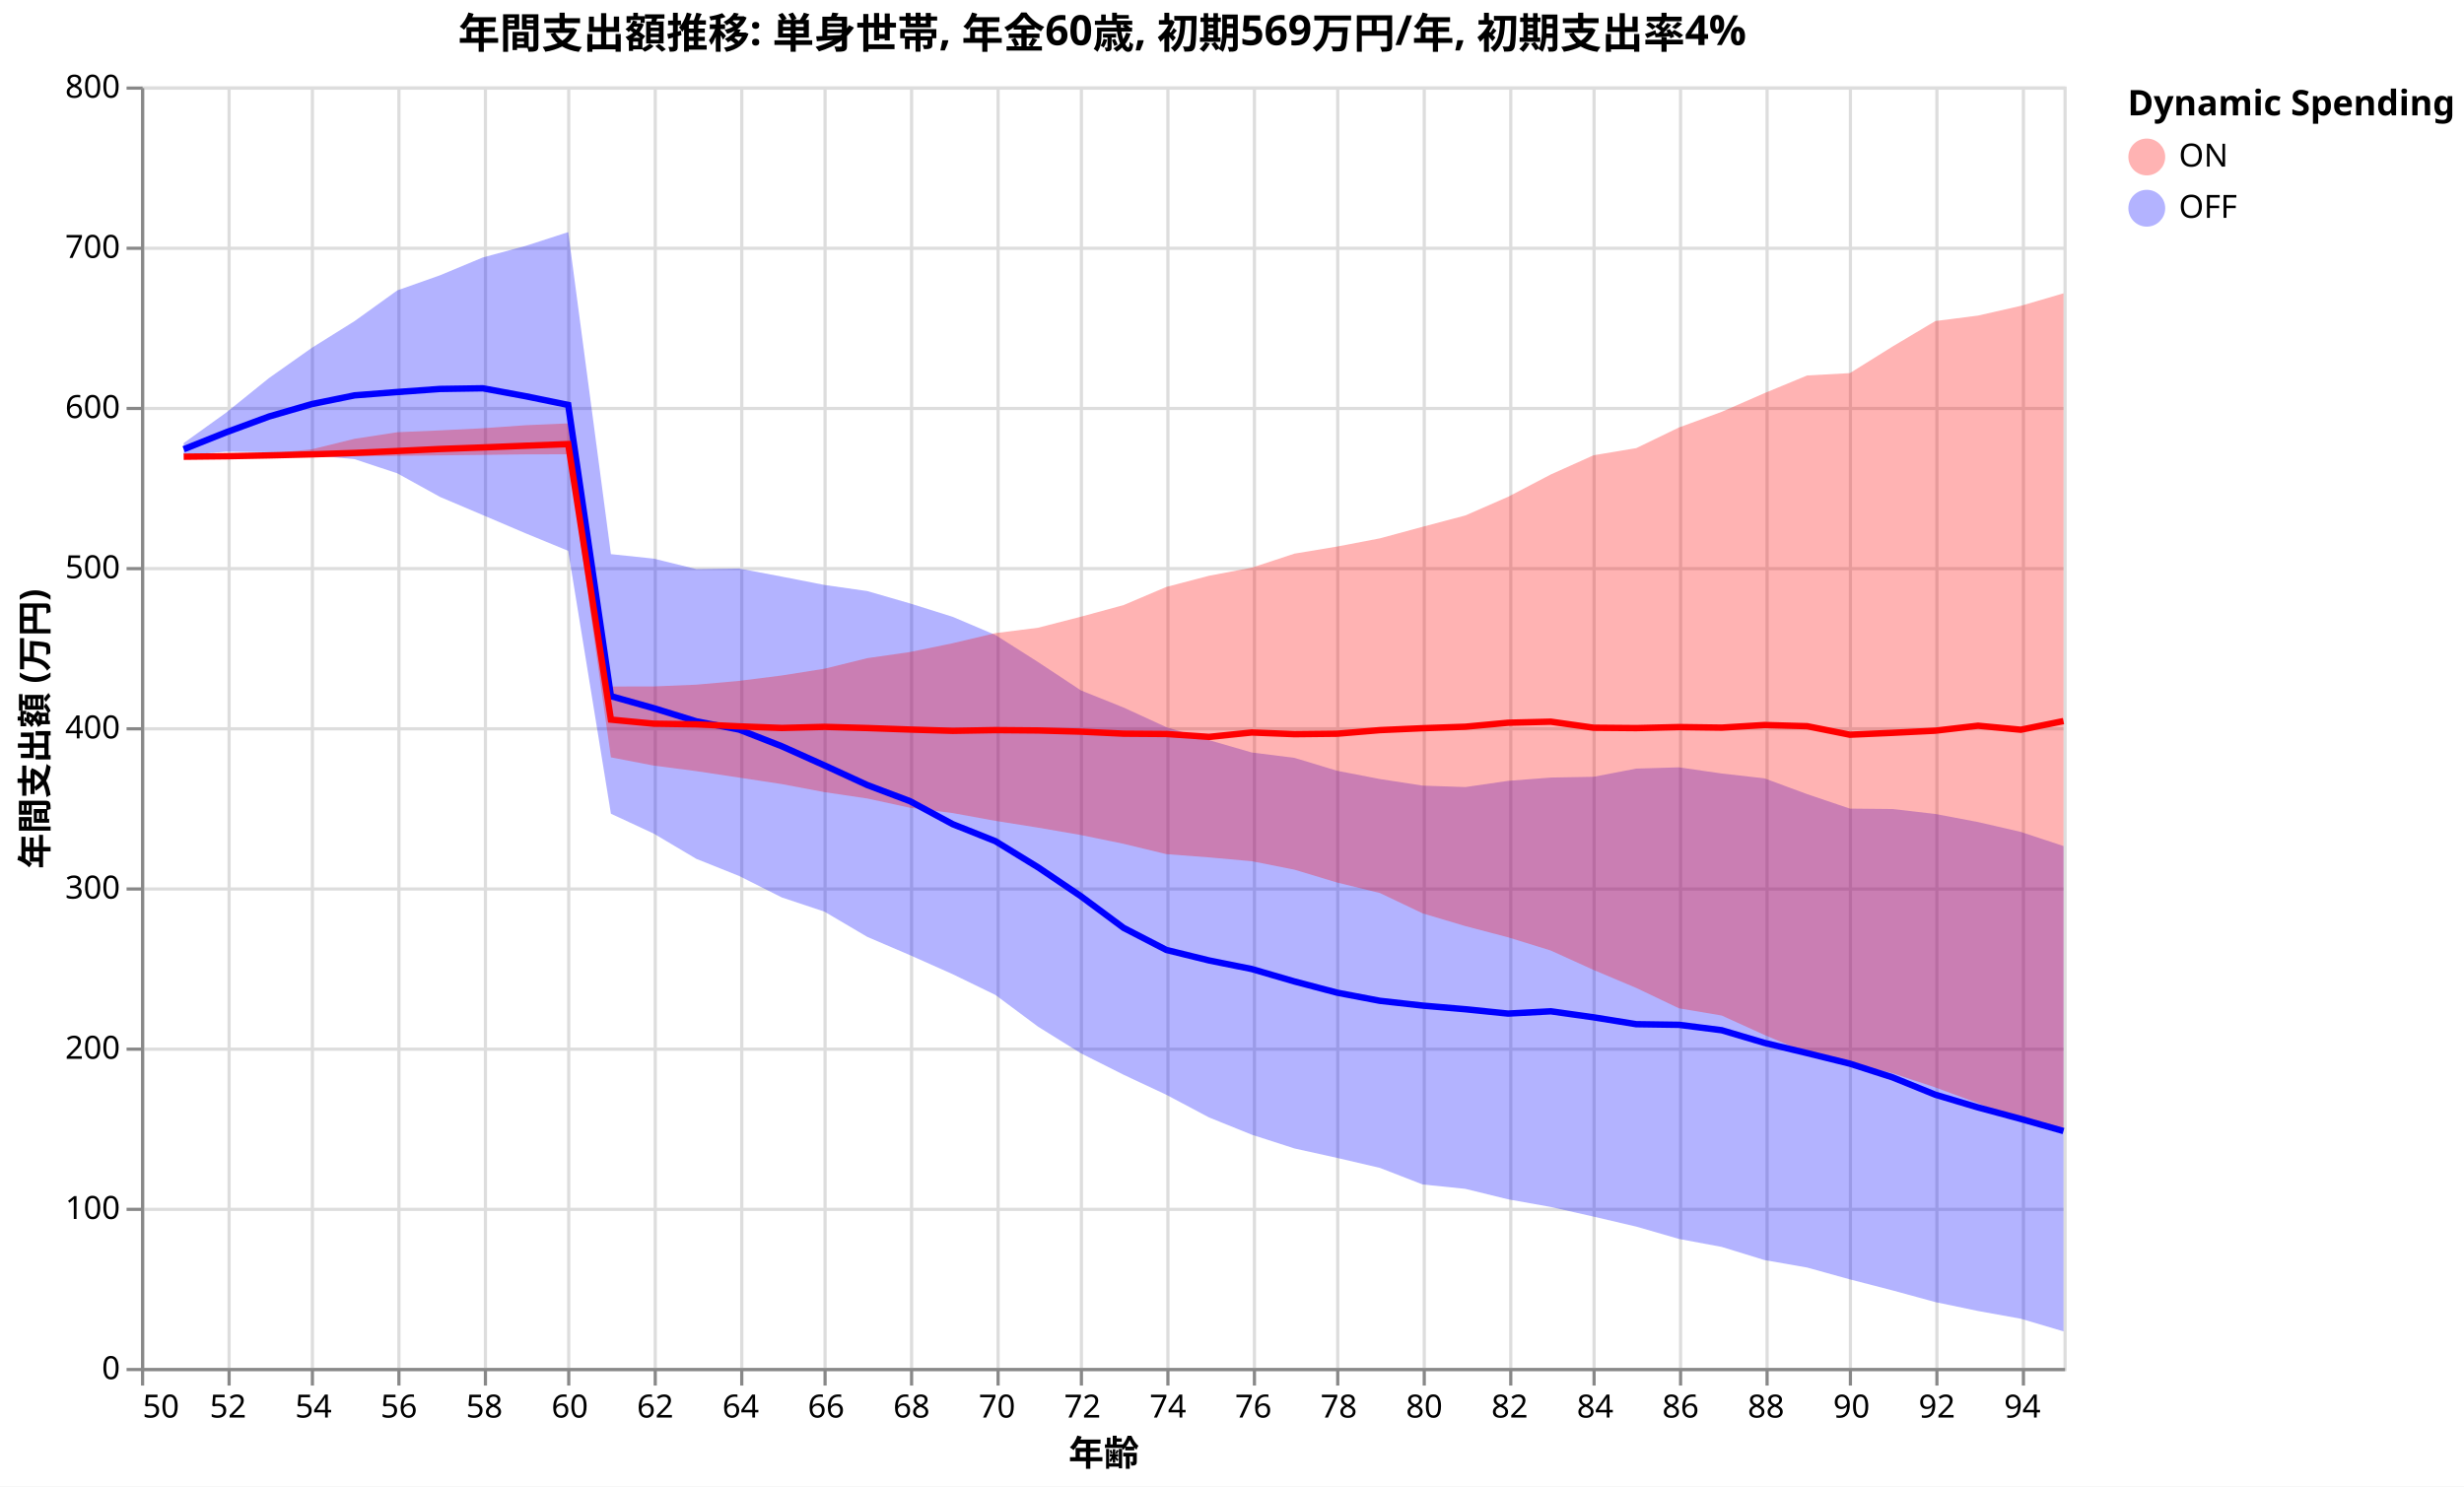
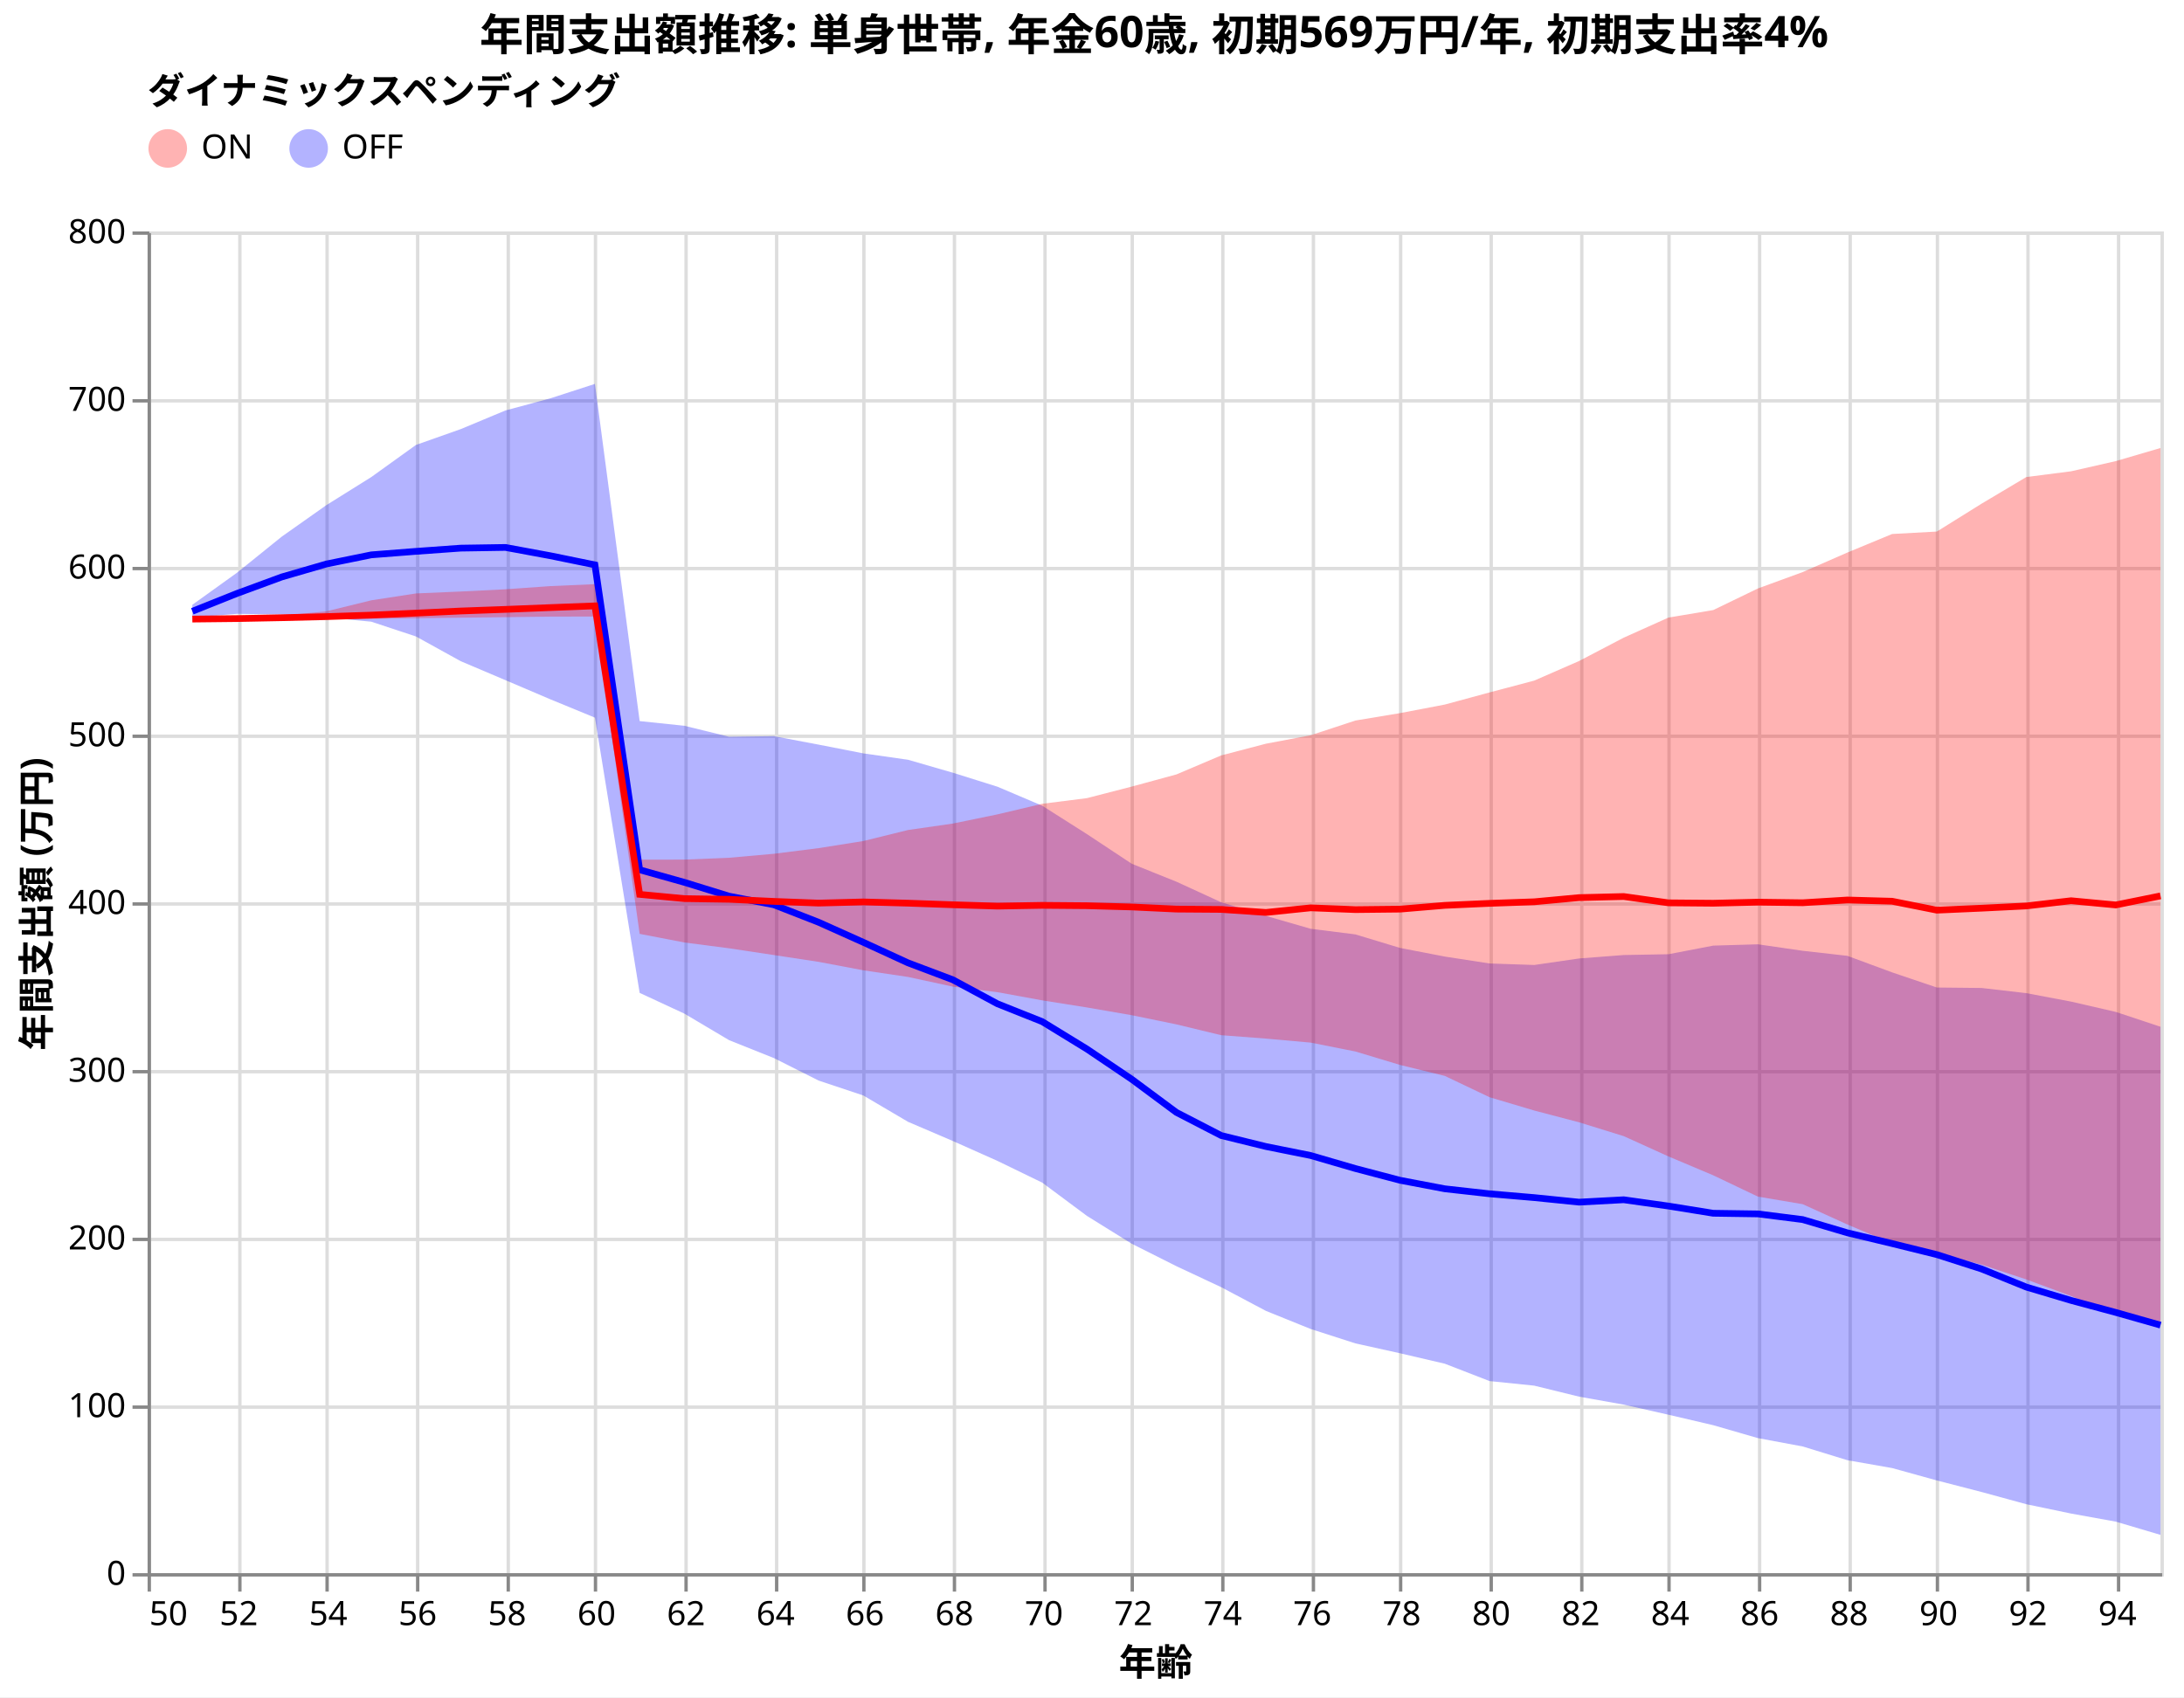
- <svg xmlns="http://www.w3.org/2000/svg" version="1.1" class="marks" width="769" height="464" viewBox="0 0 769 464">
-   <rect width="769" height="464" fill="white" />
-   <g fill="none" stroke-miterlimit="10" transform="translate(44,27)">
+ <svg xmlns="http://www.w3.org/2000/svg" version="1.1" class="marks" width="651" height="506" viewBox="0 0 651 506">
+   <rect width="651" height="506" fill="white" />
+   <g fill="none" stroke-miterlimit="10" transform="translate(44,69)">
    <g class="mark-group role-frame root" role="graphics-object" aria-roledescription="group mark container">
      <g transform="translate(0,0)">
        <path class="background" aria-hidden="true" d="M0.5,0.5h600v400h-600Z" stroke="#ddd" />
        <g>
          <g class="mark-group role-axis" aria-hidden="true">
            <g transform="translate(0.5,400.5)">
              <path class="background" aria-hidden="true" d="M0,0h0v0h0Z" pointer-events="none" />
              <g>
                <g class="mark-rule role-axis-grid" pointer-events="none">
                  <line transform="translate(0,-400)" x2="0" y2="400" stroke="#ddd" stroke-width="1" opacity="1" />
                  <line transform="translate(27,-400)" x2="0" y2="400" stroke="#ddd" stroke-width="1" opacity="1" />
                  <line transform="translate(53,-400)" x2="0" y2="400" stroke="#ddd" stroke-width="1" opacity="1" />
                  <line transform="translate(80,-400)" x2="0" y2="400" stroke="#ddd" stroke-width="1" opacity="1" />
                  <line transform="translate(107,-400)" x2="0" y2="400" stroke="#ddd" stroke-width="1" opacity="1" />
                  <line transform="translate(133,-400)" x2="0" y2="400" stroke="#ddd" stroke-width="1" opacity="1" />
                  <line transform="translate(160,-400)" x2="0" y2="400" stroke="#ddd" stroke-width="1" opacity="1" />
                  <line transform="translate(187,-400)" x2="0" y2="400" stroke="#ddd" stroke-width="1" opacity="1" />
                  <line transform="translate(213,-400)" x2="0" y2="400" stroke="#ddd" stroke-width="1" opacity="1" />
                  <line transform="translate(240,-400)" x2="0" y2="400" stroke="#ddd" stroke-width="1" opacity="1" />
                  <line transform="translate(267,-400)" x2="0" y2="400" stroke="#ddd" stroke-width="1" opacity="1" />
                  <line transform="translate(293,-400)" x2="0" y2="400" stroke="#ddd" stroke-width="1" opacity="1" />
                  <line transform="translate(320,-400)" x2="0" y2="400" stroke="#ddd" stroke-width="1" opacity="1" />
                  <line transform="translate(347,-400)" x2="0" y2="400" stroke="#ddd" stroke-width="1" opacity="1" />
                  <line transform="translate(373,-400)" x2="0" y2="400" stroke="#ddd" stroke-width="1" opacity="1" />
                  <line transform="translate(400,-400)" x2="0" y2="400" stroke="#ddd" stroke-width="1" opacity="1" />
                  <line transform="translate(427,-400)" x2="0" y2="400" stroke="#ddd" stroke-width="1" opacity="1" />
                  <line transform="translate(453,-400)" x2="0" y2="400" stroke="#ddd" stroke-width="1" opacity="1" />
                  <line transform="translate(480,-400)" x2="0" y2="400" stroke="#ddd" stroke-width="1" opacity="1" />
                  <line transform="translate(507,-400)" x2="0" y2="400" stroke="#ddd" stroke-width="1" opacity="1" />
                  <line transform="translate(533,-400)" x2="0" y2="400" stroke="#ddd" stroke-width="1" opacity="1" />
                  <line transform="translate(560,-400)" x2="0" y2="400" stroke="#ddd" stroke-width="1" opacity="1" />
                  <line transform="translate(587,-400)" x2="0" y2="400" stroke="#ddd" stroke-width="1" opacity="1" />
                </g>
              </g>
              <path class="foreground" aria-hidden="true" d="" pointer-events="none" display="none" />
            </g>
          </g>
          <g class="mark-group role-axis" aria-hidden="true">
            <g transform="translate(0.5,0.5)">
              <path class="background" aria-hidden="true" d="M0,0h0v0h0Z" pointer-events="none" />
              <g>
                <g class="mark-rule role-axis-grid" pointer-events="none">
                  <line transform="translate(0,400)" x2="600" y2="0" stroke="#ddd" stroke-width="1" opacity="1" />
                  <line transform="translate(0,350)" x2="600" y2="0" stroke="#ddd" stroke-width="1" opacity="1" />
                  <line transform="translate(0,300)" x2="600" y2="0" stroke="#ddd" stroke-width="1" opacity="1" />
                  <line transform="translate(0,250)" x2="600" y2="0" stroke="#ddd" stroke-width="1" opacity="1" />
                  <line transform="translate(0,200)" x2="600" y2="0" stroke="#ddd" stroke-width="1" opacity="1" />
                  <line transform="translate(0,150)" x2="600" y2="0" stroke="#ddd" stroke-width="1" opacity="1" />
                  <line transform="translate(0,100)" x2="600" y2="0" stroke="#ddd" stroke-width="1" opacity="1" />
                  <line transform="translate(0,50)" x2="600" y2="0" stroke="#ddd" stroke-width="1" opacity="1" />
                  <line transform="translate(0,0)" x2="600" y2="0" stroke="#ddd" stroke-width="1" opacity="1" />
                </g>
              </g>
              <path class="foreground" aria-hidden="true" d="" pointer-events="none" display="none" />
            </g>
          </g>
          <g class="mark-group role-axis" role="graphics-symbol" aria-roledescription="axis" aria-label="X-axis titled '年齢' for a linear scale with values from 50 to 95">
            <g transform="translate(0.5,400.5)">
              <path class="background" aria-hidden="true" d="M0,0h0v0h0Z" pointer-events="none" />
              <g>
                <g class="mark-rule role-axis-tick" pointer-events="none">
                  <line transform="translate(0,0)" x2="0" y2="5" stroke="#888" stroke-width="1" opacity="1" />
                  <line transform="translate(27,0)" x2="0" y2="5" stroke="#888" stroke-width="1" opacity="1" />
                  <line transform="translate(53,0)" x2="0" y2="5" stroke="#888" stroke-width="1" opacity="1" />
                  <line transform="translate(80,0)" x2="0" y2="5" stroke="#888" stroke-width="1" opacity="1" />
                  <line transform="translate(107,0)" x2="0" y2="5" stroke="#888" stroke-width="1" opacity="1" />
                  <line transform="translate(133,0)" x2="0" y2="5" stroke="#888" stroke-width="1" opacity="1" />
                  <line transform="translate(160,0)" x2="0" y2="5" stroke="#888" stroke-width="1" opacity="1" />
                  <line transform="translate(187,0)" x2="0" y2="5" stroke="#888" stroke-width="1" opacity="1" />
                  <line transform="translate(213,0)" x2="0" y2="5" stroke="#888" stroke-width="1" opacity="1" />
                  <line transform="translate(240,0)" x2="0" y2="5" stroke="#888" stroke-width="1" opacity="1" />
                  <line transform="translate(267,0)" x2="0" y2="5" stroke="#888" stroke-width="1" opacity="1" />
                  <line transform="translate(293,0)" x2="0" y2="5" stroke="#888" stroke-width="1" opacity="1" />
                  <line transform="translate(320,0)" x2="0" y2="5" stroke="#888" stroke-width="1" opacity="1" />
                  <line transform="translate(347,0)" x2="0" y2="5" stroke="#888" stroke-width="1" opacity="1" />
                  <line transform="translate(373,0)" x2="0" y2="5" stroke="#888" stroke-width="1" opacity="1" />
                  <line transform="translate(400,0)" x2="0" y2="5" stroke="#888" stroke-width="1" opacity="1" />
                  <line transform="translate(427,0)" x2="0" y2="5" stroke="#888" stroke-width="1" opacity="1" />
                  <line transform="translate(453,0)" x2="0" y2="5" stroke="#888" stroke-width="1" opacity="1" />
                  <line transform="translate(480,0)" x2="0" y2="5" stroke="#888" stroke-width="1" opacity="1" />
                  <line transform="translate(507,0)" x2="0" y2="5" stroke="#888" stroke-width="1" opacity="1" />
                  <line transform="translate(533,0)" x2="0" y2="5" stroke="#888" stroke-width="1" opacity="1" />
                  <line transform="translate(560,0)" x2="0" y2="5" stroke="#888" stroke-width="1" opacity="1" />
                  <line transform="translate(587,0)" x2="0" y2="5" stroke="#888" stroke-width="1" opacity="1" />
                </g>
                <g class="mark-text role-axis-label" pointer-events="none">
                  <text text-anchor="start" transform="translate(0,15)" font-family="sans-serif" font-size="10px" fill="#000" opacity="1">50</text>
                  <text text-anchor="middle" transform="translate(26.66667,15)" font-family="sans-serif" font-size="10px" fill="#000" opacity="1">52</text>
                  <text text-anchor="middle" transform="translate(53.33333,15)" font-family="sans-serif" font-size="10px" fill="#000" opacity="1">54</text>
                  <text text-anchor="middle" transform="translate(80,15)" font-family="sans-serif" font-size="10px" fill="#000" opacity="1">56</text>
                  <text text-anchor="middle" transform="translate(106.6667,15)" font-family="sans-serif" font-size="10px" fill="#000" opacity="1">58</text>
                  <text text-anchor="middle" transform="translate(133.3333,15)" font-family="sans-serif" font-size="10px" fill="#000" opacity="1">60</text>
                  <text text-anchor="middle" transform="translate(160,15)" font-family="sans-serif" font-size="10px" fill="#000" opacity="1">62</text>
                  <text text-anchor="middle" transform="translate(186.6667,15)" font-family="sans-serif" font-size="10px" fill="#000" opacity="1">64</text>
                  <text text-anchor="middle" transform="translate(213.3333,15)" font-family="sans-serif" font-size="10px" fill="#000" opacity="1">66</text>
                  <text text-anchor="middle" transform="translate(240,15)" font-family="sans-serif" font-size="10px" fill="#000" opacity="1">68</text>
                  <text text-anchor="middle" transform="translate(266.6667,15)" font-family="sans-serif" font-size="10px" fill="#000" opacity="1">70</text>
                  <text text-anchor="middle" transform="translate(293.3333,15)" font-family="sans-serif" font-size="10px" fill="#000" opacity="1">72</text>
                  <text text-anchor="middle" transform="translate(320,15)" font-family="sans-serif" font-size="10px" fill="#000" opacity="1">74</text>
                  <text text-anchor="middle" transform="translate(346.6667,15)" font-family="sans-serif" font-size="10px" fill="#000" opacity="1">76</text>
                  <text text-anchor="middle" transform="translate(373.3333,15)" font-family="sans-serif" font-size="10px" fill="#000" opacity="1">78</text>
                  <text text-anchor="middle" transform="translate(400,15)" font-family="sans-serif" font-size="10px" fill="#000" opacity="1">80</text>
                  <text text-anchor="middle" transform="translate(426.6667,15)" font-family="sans-serif" font-size="10px" fill="#000" opacity="1">82</text>
                  <text text-anchor="middle" transform="translate(453.3333,15)" font-family="sans-serif" font-size="10px" fill="#000" opacity="1">84</text>
                  <text text-anchor="middle" transform="translate(480,15)" font-family="sans-serif" font-size="10px" fill="#000" opacity="1">86</text>
                  <text text-anchor="middle" transform="translate(506.6667,15)" font-family="sans-serif" font-size="10px" fill="#000" opacity="1">88</text>
                  <text text-anchor="middle" transform="translate(533.3333,15)" font-family="sans-serif" font-size="10px" fill="#000" opacity="1">90</text>
                  <text text-anchor="middle" transform="translate(560,15)" font-family="sans-serif" font-size="10px" fill="#000" opacity="1">92</text>
                  <text text-anchor="middle" transform="translate(586.6667,15)" font-family="sans-serif" font-size="10px" fill="#000" opacity="1">94</text>
                </g>
                <g class="mark-rule role-axis-domain" pointer-events="none">
                  <line transform="translate(0,0)" x2="600" y2="0" stroke="#888" stroke-width="1" opacity="1" />
                </g>
                <g class="mark-text role-axis-title" pointer-events="none">
                  <text text-anchor="middle" transform="translate(300,30)" font-family="sans-serif" font-size="11px" font-weight="bold" fill="#000" opacity="1">年齢</text>
                </g>
              </g>
              <path class="foreground" aria-hidden="true" d="" pointer-events="none" display="none" />
            </g>
          </g>
          <g class="mark-group role-axis" role="graphics-symbol" aria-roledescription="axis" aria-label="Y-axis titled '年間支出額 (万円)' for a linear scale with values from 0 to 800">
            <g transform="translate(0.5,0.5)">
              <path class="background" aria-hidden="true" d="M0,0h0v0h0Z" pointer-events="none" />
              <g>
                <g class="mark-rule role-axis-tick" pointer-events="none">
                  <line transform="translate(0,400)" x2="-5" y2="0" stroke="#888" stroke-width="1" opacity="1" />
                  <line transform="translate(0,350)" x2="-5" y2="0" stroke="#888" stroke-width="1" opacity="1" />
                  <line transform="translate(0,300)" x2="-5" y2="0" stroke="#888" stroke-width="1" opacity="1" />
                  <line transform="translate(0,250)" x2="-5" y2="0" stroke="#888" stroke-width="1" opacity="1" />
                  <line transform="translate(0,200)" x2="-5" y2="0" stroke="#888" stroke-width="1" opacity="1" />
                  <line transform="translate(0,150)" x2="-5" y2="0" stroke="#888" stroke-width="1" opacity="1" />
                  <line transform="translate(0,100)" x2="-5" y2="0" stroke="#888" stroke-width="1" opacity="1" />
                  <line transform="translate(0,50)" x2="-5" y2="0" stroke="#888" stroke-width="1" opacity="1" />
                  <line transform="translate(0,0)" x2="-5" y2="0" stroke="#888" stroke-width="1" opacity="1" />
                </g>
                <g class="mark-text role-axis-label" pointer-events="none">
                  <text text-anchor="end" transform="translate(-7,403)" font-family="sans-serif" font-size="10px" fill="#000" opacity="1">0</text>
                  <text text-anchor="end" transform="translate(-7,353)" font-family="sans-serif" font-size="10px" fill="#000" opacity="1">100</text>
                  <text text-anchor="end" transform="translate(-7,303)" font-family="sans-serif" font-size="10px" fill="#000" opacity="1">200</text>
                  <text text-anchor="end" transform="translate(-7,253)" font-family="sans-serif" font-size="10px" fill="#000" opacity="1">300</text>
                  <text text-anchor="end" transform="translate(-7,203)" font-family="sans-serif" font-size="10px" fill="#000" opacity="1">400</text>
                  <text text-anchor="end" transform="translate(-7,153)" font-family="sans-serif" font-size="10px" fill="#000" opacity="1">500</text>
                  <text text-anchor="end" transform="translate(-7,103)" font-family="sans-serif" font-size="10px" fill="#000" opacity="1">600</text>
                  <text text-anchor="end" transform="translate(-7,53)" font-family="sans-serif" font-size="10px" fill="#000" opacity="1">700</text>
                  <text text-anchor="end" transform="translate(-7,3)" font-family="sans-serif" font-size="10px" fill="#000" opacity="1">800</text>
                </g>
                <g class="mark-rule role-axis-domain" pointer-events="none">
                  <line transform="translate(0,400)" x2="0" y2="-400" stroke="#888" stroke-width="1" opacity="1" />
                </g>
                <g class="mark-text role-axis-title" pointer-events="none">
                  <text text-anchor="middle" transform="translate(-27.68457,200) rotate(-90) translate(0,-2)" font-family="sans-serif" font-size="11px" font-weight="bold" fill="#000" opacity="1">年間支出額 (万円)</text>
                </g>
              </g>
              <path class="foreground" aria-hidden="true" d="" pointer-events="none" display="none" />
            </g>
          </g>
          <g class="mark-group role-scope layer_0_pathgroup" role="graphics-object" aria-roledescription="group mark container">
            <g transform="translate(0,0)">
              <path class="background" aria-hidden="true" d="M0,0h600v400h-600Z" />
              <g>
                <g class="mark-area role-mark layer_0_marks" role="graphics-object" aria-roledescription="area mark container">
-                   <path aria-label="年齢: 51; 年間支出額 (万円): 569.8290788; spend75p: 577.392802219; Dynamic Spending: OFF" role="graphics-symbol" aria-roledescription="area mark" d="M13.333,115.085L26.667,113.998L40,114.188L53.333,115.088L66.667,116.338L80,120.753L93.333,128.12L106.667,133.777L120,139.462L133.333,144.949L146.667,227.003L160,233.193L173.333,241.103L186.667,246.432L200,253.137L213.333,257.589L226.667,265.445L240,271.156L253.333,277.099L266.667,283.577L280,293.496L293.333,301.785L306.667,308.486L320,314.735L333.333,321.808L346.667,327.199L360,331.495L373.333,334.446L386.667,337.558L400,342.733L413.333,344.1L426.667,347.371L440,349.755L453.333,352.767L466.667,355.884L480,359.74L493.333,362.224L506.667,366.325L520,368.667L533.333,372.362L546.667,375.803L560,379.446L573.333,382.228L586.667,384.639L600,388.588L600,237.101L586.667,232.676L573.333,229.605L560,227.081L546.667,225.544L533.333,225.406L520,220.893L506.667,215.96L493.333,214.454L480,212.523L466.667,212.917L453.333,215.479L440,215.719L426.667,216.747L413.333,218.686L400,218.235L386.667,216.179L373.333,213.604L360,209.57L346.667,207.891L333.333,204.038L320,199.983L306.667,193.86L293.333,188.501L280,179.679L266.667,171.212L253.333,165.542L240,161.358L226.667,157.504L213.333,155.598L200,152.99L186.667,150.469L173.333,150.643L160,147.374L146.667,145.975L133.333,45.449L120,49.769L106.667,53.369L93.333,58.929L80,63.641L66.667,73.226L53.333,81.562L40,90.971L26.667,101.727L13.333,111.304Z" fill="blue" opacity="0.3" />
+                   <path aria-label="年齢: 51; 年間支出額 (万円): 569.8290788; spend75p: 577.392802219; ダイナミックスペンディング: OFF" role="graphics-symbol" aria-roledescription="area mark" d="M13.333,115.085L26.667,113.998L40,114.188L53.333,115.088L66.667,116.338L80,120.753L93.333,128.12L106.667,133.777L120,139.462L133.333,144.949L146.667,227.003L160,233.193L173.333,241.103L186.667,246.432L200,253.137L213.333,257.589L226.667,265.445L240,271.156L253.333,277.099L266.667,283.577L280,293.496L293.333,301.785L306.667,308.486L320,314.735L333.333,321.808L346.667,327.199L360,331.495L373.333,334.446L386.667,337.558L400,342.733L413.333,344.1L426.667,347.371L440,349.755L453.333,352.767L466.667,355.884L480,359.74L493.333,362.224L506.667,366.325L520,368.667L533.333,372.362L546.667,375.803L560,379.446L573.333,382.228L586.667,384.639L600,388.588L600,237.101L586.667,232.676L573.333,229.605L560,227.081L546.667,225.544L533.333,225.406L520,220.893L506.667,215.96L493.333,214.454L480,212.523L466.667,212.917L453.333,215.479L440,215.719L426.667,216.747L413.333,218.686L400,218.235L386.667,216.179L373.333,213.604L360,209.57L346.667,207.891L333.333,204.038L320,199.983L306.667,193.86L293.333,188.501L280,179.679L266.667,171.212L253.333,165.542L240,161.358L226.667,157.504L213.333,155.598L200,152.99L186.667,150.469L173.333,150.643L160,147.374L146.667,145.975L133.333,45.449L120,49.769L106.667,53.369L93.333,58.929L80,63.641L66.667,73.226L53.333,81.562L40,90.971L26.667,101.727L13.333,111.304Z" fill="blue" opacity="0.3" />
                </g>
              </g>
              <path class="foreground" aria-hidden="true" d="" display="none" />
            </g>
            <g transform="translate(0,0)">
              <path class="background" aria-hidden="true" d="M0,0h600v400h-600Z" />
              <g>
                <g class="mark-area role-mark layer_0_marks" role="graphics-object" aria-roledescription="area mark container">
-                   <path aria-label="年齢: 51; 年間支出額 (万円): 568.740501508; spend75p: 569.011821989; Dynamic Spending: ON" role="graphics-symbol" aria-roledescription="area mark" d="M13.333,115.63L26.667,115.643L40,115.631L53.333,115.522L66.667,115.464L80,115.299L93.333,115.15L106.667,114.994L120,114.831L133.333,114.8L146.667,209.409L160,211.978L173.333,213.714L186.667,215.727L200,217.751L213.333,220.271L226.667,222.253L240,225.137L253.333,226.798L266.667,229.235L280,231.352L293.333,233.657L306.667,236.394L320,239.617L333.333,240.633L346.667,241.828L360,244.473L373.333,248.49L386.667,251.756L400,258.109L413.333,262.081L426.667,265.582L440,269.713L453.333,275.765L466.667,281.385L480,287.747L493.333,289.998L506.667,296.053L520,301.697L533.333,304.641L546.667,308.013L560,312.438L573.333,317.371L586.667,323.045L600,326.045L600,64.558L586.667,68.47L573.333,71.506L560,73.217L546.667,81.155L533.333,89.471L520,90.198L506.667,95.722L493.333,101.552L480,106.434L466.667,112.879L453.333,115.117L440,121.1L426.667,128.075L413.333,133.899L400,137.43L386.667,141.045L373.333,143.597L360,145.814L346.667,150.203L333.333,152.719L320,156.213L306.667,161.873L293.333,165.504L280,168.94L266.667,170.63L253.333,173.783L240,176.528L226.667,178.446L213.333,181.734L200,183.851L186.667,185.535L173.333,186.719L160,187.272L146.667,187.292L133.333,105.153L120,105.738L106.667,106.684L93.333,107.346L80,107.92L66.667,109.97L53.333,113.242L40,114.523L26.667,115.145L13.333,115.494Z" fill="red" opacity="0.3" />
+                   <path aria-label="年齢: 51; 年間支出額 (万円): 568.740501508; spend75p: 569.011821989; ダイナミックスペンディング: ON" role="graphics-symbol" aria-roledescription="area mark" d="M13.333,115.63L26.667,115.643L40,115.631L53.333,115.522L66.667,115.464L80,115.299L93.333,115.15L106.667,114.994L120,114.831L133.333,114.8L146.667,209.409L160,211.978L173.333,213.714L186.667,215.727L200,217.751L213.333,220.271L226.667,222.253L240,225.137L253.333,226.798L266.667,229.235L280,231.352L293.333,233.657L306.667,236.394L320,239.617L333.333,240.633L346.667,241.828L360,244.473L373.333,248.49L386.667,251.756L400,258.109L413.333,262.081L426.667,265.582L440,269.713L453.333,275.765L466.667,281.385L480,287.747L493.333,289.998L506.667,296.053L520,301.697L533.333,304.641L546.667,308.013L560,312.438L573.333,317.371L586.667,323.045L600,326.045L600,64.558L586.667,68.47L573.333,71.506L560,73.217L546.667,81.155L533.333,89.471L520,90.198L506.667,95.722L493.333,101.552L480,106.434L466.667,112.879L453.333,115.117L440,121.1L426.667,128.075L413.333,133.899L400,137.43L386.667,141.045L373.333,143.597L360,145.814L346.667,150.203L333.333,152.719L320,156.213L306.667,161.873L293.333,165.504L280,168.94L266.667,170.63L253.333,173.783L240,176.528L226.667,178.446L213.333,181.734L200,183.851L186.667,185.535L173.333,186.719L160,187.272L146.667,187.292L133.333,105.153L120,105.738L106.667,106.684L93.333,107.346L80,107.92L66.667,109.97L53.333,113.242L40,114.523L26.667,115.145L13.333,115.494Z" fill="red" opacity="0.3" />
                </g>
              </g>
              <path class="foreground" aria-hidden="true" d="" display="none" />
            </g>
          </g>
          <g class="mark-group role-scope layer_1_pathgroup" role="graphics-object" aria-roledescription="group mark container">
            <g transform="translate(0,0)">
              <path class="background" aria-hidden="true" d="M0,0h600v400h-600Z" />
              <g>
                <g class="mark-line role-mark layer_1_marks" role="graphics-object" aria-roledescription="line mark container">
                  <path aria-label="年齢: 51; spend50p: 573.531058584; dyn_label: OFF" role="graphics-symbol" aria-roledescription="line mark" d="M13.333,113.234L26.667,107.911L40,103.002L53.333,99.134L66.667,96.414L80,95.374L93.333,94.413L106.667,94.206L120,96.673L133.333,99.401L146.667,190.306L160,194.051L173.333,198.17L186.667,200.737L200,205.947L213.333,211.925L226.667,218.055L240,223.084L253.333,230.264L266.667,235.58L280,243.752L293.333,252.748L306.667,262.64L320,269.522L333.333,272.803L346.667,275.483L360,279.367L373.333,282.875L386.667,285.409L400,286.899L413.333,288.039L426.667,289.392L440,288.679L453.333,290.554L466.667,292.703L480,292.897L493.333,294.586L506.667,298.535L520,301.735L533.333,305.03L546.667,309.309L560,314.712L573.333,318.686L586.667,322.273L600,326.058" stroke="blue" stroke-width="2" />
                </g>
              </g>
              <path class="foreground" aria-hidden="true" d="" display="none" />
            </g>
            <g transform="translate(0,0)">
              <path class="background" aria-hidden="true" d="M0,0h600v400h-600Z" />
              <g>
                <g class="mark-line role-mark layer_1_marks" role="graphics-object" aria-roledescription="line mark container">
                  <path aria-label="年齢: 51; spend50p: 568.873296281; dyn_label: ON" role="graphics-symbol" aria-roledescription="line mark" d="M13.333,115.563L26.667,115.415L40,115.154L53.333,114.829L66.667,114.387L80,113.786L93.333,113.156L106.667,112.674L120,112.139L133.333,111.626L146.667,197.633L160,198.903L173.333,199.104L186.667,199.729L200,200.236L213.333,199.888L226.667,200.258L240,200.731L253.333,201.137L266.667,200.905L280,201.018L293.333,201.387L306.667,202.02L320,202.116L333.333,203.026L346.667,201.65L360,202.173L373.333,202.031L386.667,200.911L400,200.313L413.333,199.847L426.667,198.607L440,198.276L453.333,200.161L466.667,200.278L480,199.956L493.333,200.135L506.667,199.313L520,199.685L533.333,202.343L546.667,201.753L560,201.087L573.333,199.534L586.667,200.789L600,198.087" stroke="red" stroke-width="2" />
                </g>
              </g>
              <path class="foreground" aria-hidden="true" d="" display="none" />
            </g>
          </g>
-           <g class="mark-group role-legend" role="graphics-symbol" aria-roledescription="legend" aria-label="Symbol legend titled 'Dynamic Spending' for fill color and stroke color with 2 values: ON, OFF">
-             <g transform="translate(620,0)">
-               <path class="background" aria-hidden="true" d="M0,0h100v45h-100Z" pointer-events="none" />
+           <g class="mark-group role-legend" role="graphics-symbol" aria-roledescription="legend" aria-label="Symbol legend titled 'ダイナミックスペンディング' for fill color and stroke color with 2 values: ON, OFF">
+             <g transform="translate(0,-47)">
+               <path class="background" aria-hidden="true" d="M0,0h143v29h-143Z" pointer-events="none" />
              <g>
                <g class="mark-group role-legend-entry">
                  <g transform="translate(0,16)">
                    <path class="background" aria-hidden="true" d="M0,0h0v0h0Z" pointer-events="none" />
                    <g>
                      <g class="mark-group role-scope" role="graphics-object" aria-roledescription="group mark container">
-                         <g transform="translate(0,0)">
-                           <path class="background" aria-hidden="true" d="M0,0h35.995v12.5h-35.995Z" pointer-events="none" opacity="1" />
+                         <g transform="translate(0,0.25)">
+                           <path class="background" aria-hidden="true" d="M0,0h31v12.5h-31Z" pointer-events="none" opacity="1" />
                          <g>
                            <g class="mark-symbol role-legend-symbol" pointer-events="none">
                              <path transform="translate(6,6)" d="M5,0A5,5,0,1,1,-5,0A5,5,0,1,1,5,0" fill="red" stroke="red" stroke-width="1.5" opacity="0.3" />
                            </g>
                            <g class="mark-text role-legend-label" pointer-events="none">
                              <text text-anchor="start" transform="translate(16,9)" font-family="sans-serif" font-size="10px" fill="#000" opacity="1">ON</text>
                            </g>
                          </g>
                          <path class="foreground" aria-hidden="true" d="" pointer-events="none" display="none" />
                        </g>
-                         <g transform="translate(0,16)">
+                         <g transform="translate(42,0.25)">
                          <path class="background" aria-hidden="true" d="M0,0h35.995v12.5h-35.995Z" pointer-events="none" opacity="1" />
                          <g>
                            <g class="mark-symbol role-legend-symbol" pointer-events="none">
                              <path transform="translate(6,6)" d="M5,0A5,5,0,1,1,-5,0A5,5,0,1,1,5,0" fill="blue" stroke="blue" stroke-width="1.5" opacity="0.3" />
                            </g>
                            <g class="mark-text role-legend-label" pointer-events="none">
                              <text text-anchor="start" transform="translate(16,9)" font-family="sans-serif" font-size="10px" fill="#000" opacity="1">OFF</text>
                            </g>
                          </g>
                          <path class="foreground" aria-hidden="true" d="" pointer-events="none" display="none" />
                        </g>
                      </g>
                    </g>
                    <path class="foreground" aria-hidden="true" d="" pointer-events="none" display="none" />
                  </g>
                </g>
                <g class="mark-text role-legend-title" pointer-events="none">
-                   <text text-anchor="start" transform="translate(0,9)" font-family="sans-serif" font-size="11px" font-weight="bold" fill="#000" opacity="1">Dynamic Spending</text>
+                   <text text-anchor="start" transform="translate(0,9)" font-family="sans-serif" font-size="11px" font-weight="bold" fill="#000" opacity="1">ダイナミックスペンディング</text>
                </g>
              </g>
              <path class="foreground" aria-hidden="true" d="" pointer-events="none" display="none" />
            </g>
          </g>
          <g class="mark-group role-title">
-             <g transform="translate(300,-22)">
+             <g transform="translate(300,-64)">
              <path class="background" aria-hidden="true" d="M0,0h0v0h0Z" pointer-events="none" />
              <g>
                <g class="mark-text role-title-text" role="graphics-symbol" aria-roledescription="title" aria-label="Title text '年間支出額推移: 単身世帯, 年金60歳, 初期569万円/年, 初期支出率4%'" pointer-events="none">
                  <text text-anchor="middle" transform="translate(0,10)" font-family="sans-serif" font-size="13px" font-weight="bold" fill="#000" opacity="1">年間支出額推移: 単身世帯, 年金60歳, 初期569万円/年, 初期支出率4%</text>
                </g>
              </g>
              <path class="foreground" aria-hidden="true" d="" pointer-events="none" display="none" />
            </g>
          </g>
        </g>
        <path class="foreground" aria-hidden="true" d="" display="none" />
      </g>
    </g>
  </g>
</svg>
